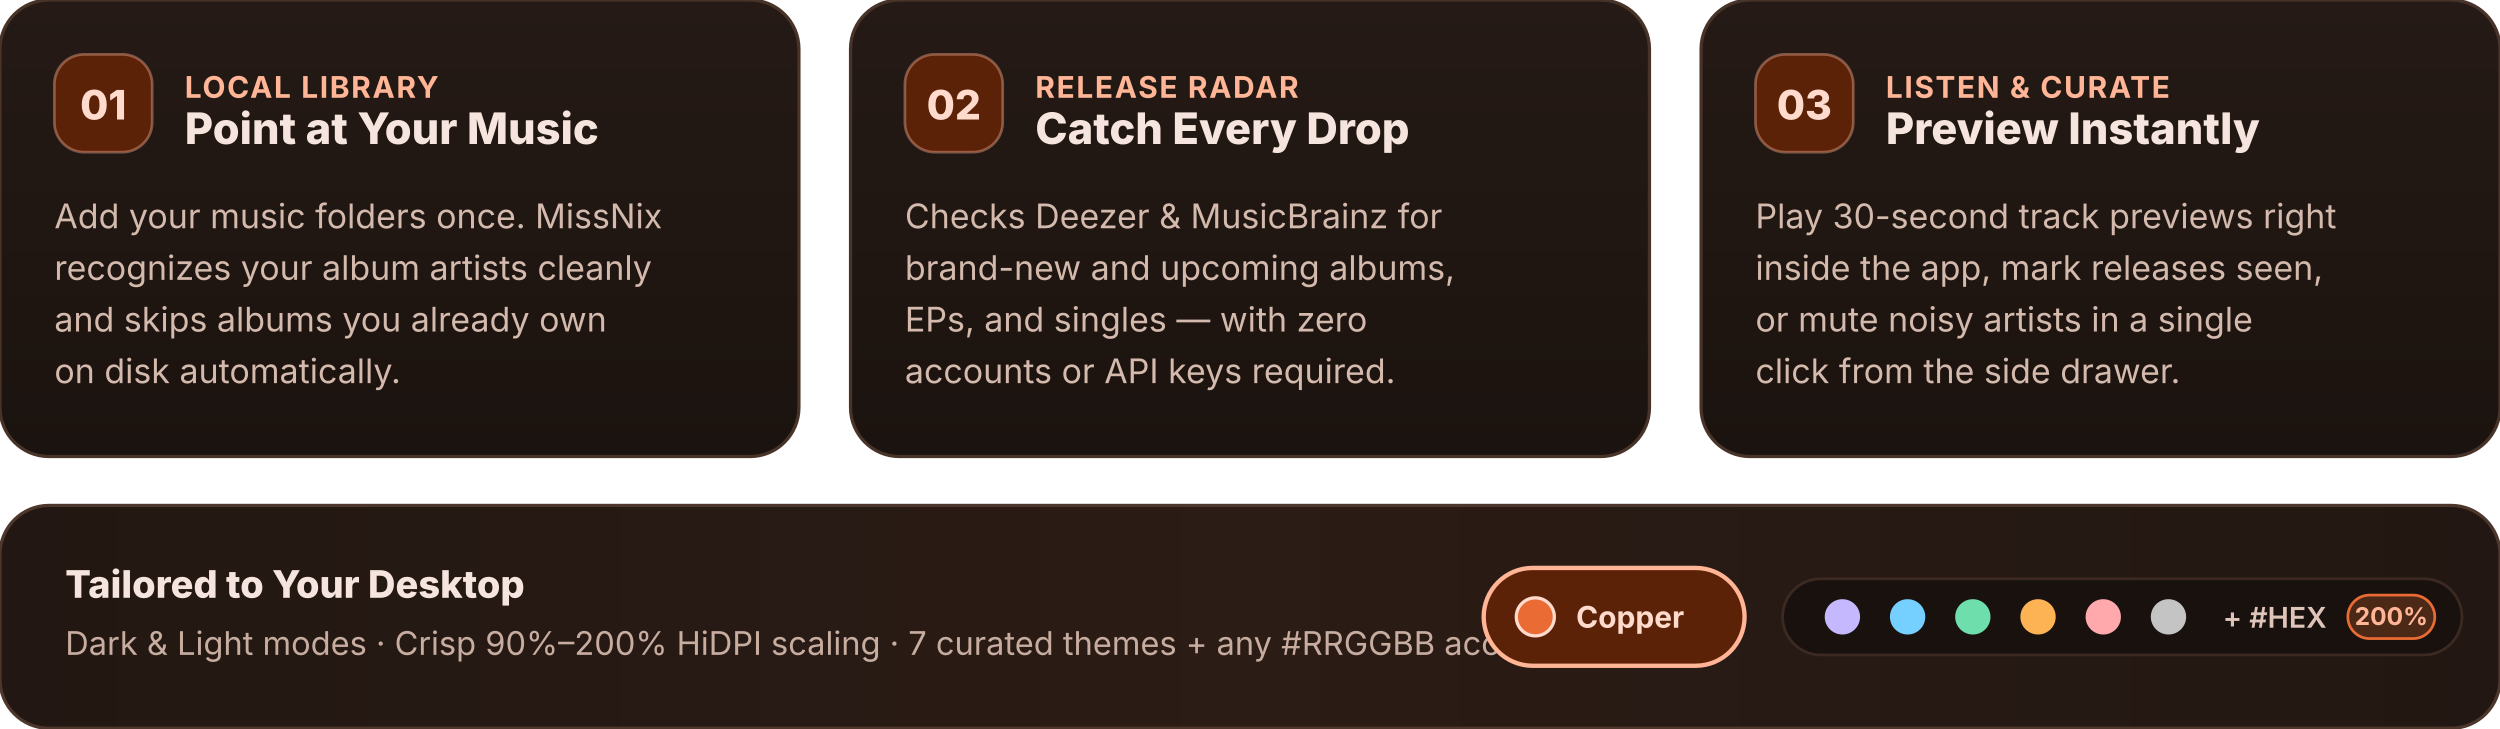
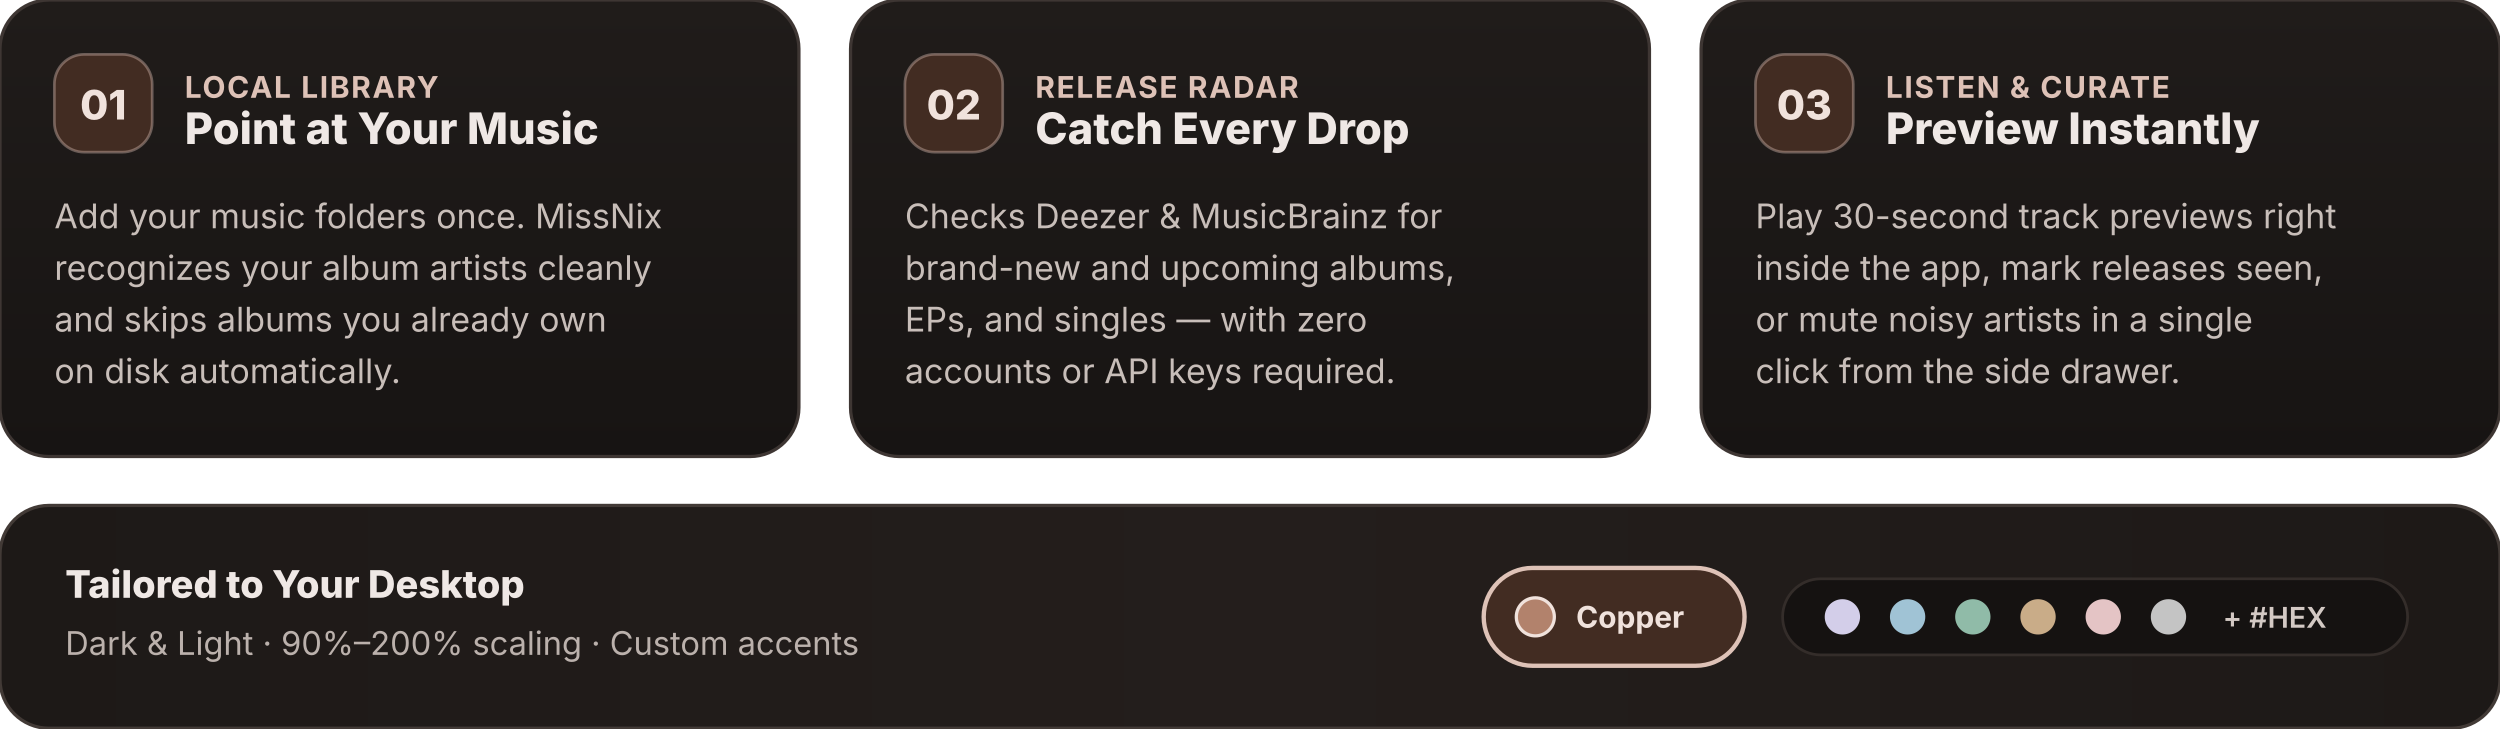
<svg xmlns="http://www.w3.org/2000/svg" viewBox="0 0 920 268" width="920" height="268" role="img" aria-label="How MissNix Works and Custom Copper Themes">
  <defs>
    <linearGradient id="cardBg" x1="0" y1="0" x2="0" y2="1">
-       <stop offset="0%" stop-color="#251a15" />
-       <stop offset="100%" stop-color="#1b130f" />
+       <stop offset="0%" stop-color="#201c1a" />
+       <stop offset="100%" stop-color="#171413" />
    </linearGradient>
    <linearGradient id="stripBg" x1="0" y1="0" x2="1" y2="0">
-       <stop offset="0%" stop-color="#221712" />
-       <stop offset="50%" stop-color="#2b1c15" />
-       <stop offset="100%" stop-color="#221712" />
+       <stop offset="0%" stop-color="#1d1917" />
+       <stop offset="50%" stop-color="#241e1c" />
+       <stop offset="100%" stop-color="#1d1917" />
    </linearGradient>
  </defs>
  <g font-family="Inter, system-ui, -apple-system, Segoe UI, Roboto, sans-serif">
    <g transform="translate(0, 0)">
-       <rect width="294" height="168" rx="18" fill="url(#cardBg)" stroke="#483329" stroke-width="1.2" />
-       <rect x="20" y="20" width="36" height="36" rx="11" fill="#5c2208" stroke="#ffb596" stroke-opacity="0.4" />
-       <text x="38" y="44" font-size="15" font-weight="800" fill="#ffdbcd" text-anchor="middle">01</text>
-       <text x="68" y="36" font-size="11" font-weight="700" fill="#ffb596" letter-spacing="0.6">LOCAL LIBRARY</text>
-       <text x="68" y="53" font-size="16" font-weight="800" fill="#f6e5de">Point at Your Music</text>
-       <text x="20" y="84" font-size="12.5" fill="#d4b9ad">Add your music folders once. MissNix</text>
-       <text x="20" y="103" font-size="12.5" fill="#d4b9ad">recognizes your album artists cleanly</text>
-       <text x="20" y="122" font-size="12.5" fill="#d4b9ad">and skips albums you already own</text>
-       <text x="20" y="141" font-size="12.5" fill="#d4b9ad">on disk automatically.</text>
+       <rect width="294" height="168" rx="18" fill="url(#cardBg)" stroke="#3e3633" stroke-width="1.2" />
+       <rect x="20" y="20" width="36" height="36" rx="11" fill="#422c22" stroke="#dec2b7" stroke-opacity="0.4" />
+       <text x="38" y="44" font-size="15" font-weight="800" fill="#f0e2dc" text-anchor="middle">01</text>
+       <text x="68" y="36" font-size="11" font-weight="700" fill="#dec2b7" letter-spacing="0.6">LOCAL LIBRARY</text>
+       <text x="68" y="53" font-size="16" font-weight="800" fill="#efe8e5">Point at Your Music</text>
+       <text x="20" y="84" font-size="12.5" fill="#c8beb9">Add your music folders once. MissNix</text>
+       <text x="20" y="103" font-size="12.5" fill="#c8beb9">recognizes your album artists cleanly</text>
+       <text x="20" y="122" font-size="12.5" fill="#c8beb9">and skips albums you already own</text>
+       <text x="20" y="141" font-size="12.5" fill="#c8beb9">on disk automatically.</text>
    </g>
    <g transform="translate(313, 0)">
-       <rect width="294" height="168" rx="18" fill="url(#cardBg)" stroke="#483329" stroke-width="1.2" />
-       <rect x="20" y="20" width="36" height="36" rx="11" fill="#5c2208" stroke="#ffb596" stroke-opacity="0.4" />
-       <text x="38" y="44" font-size="15" font-weight="800" fill="#ffdbcd" text-anchor="middle">02</text>
-       <text x="68" y="36" font-size="11" font-weight="700" fill="#ffb596" letter-spacing="0.6">RELEASE RADAR</text>
-       <text x="68" y="53" font-size="16" font-weight="800" fill="#f6e5de">Catch Every Drop</text>
-       <text x="20" y="84" font-size="12.5" fill="#d4b9ad">Checks Deezer &amp; MusicBrainz for</text>
-       <text x="20" y="103" font-size="12.5" fill="#d4b9ad">brand-new and upcoming albums,</text>
-       <text x="20" y="122" font-size="12.5" fill="#d4b9ad">EPs, and singles — with zero</text>
-       <text x="20" y="141" font-size="12.5" fill="#d4b9ad">accounts or API keys required.</text>
+       <rect width="294" height="168" rx="18" fill="url(#cardBg)" stroke="#3e3633" stroke-width="1.2" />
+       <rect x="20" y="20" width="36" height="36" rx="11" fill="#422c22" stroke="#dec2b7" stroke-opacity="0.4" />
+       <text x="38" y="44" font-size="15" font-weight="800" fill="#f0e2dc" text-anchor="middle">02</text>
+       <text x="68" y="36" font-size="11" font-weight="700" fill="#dec2b7" letter-spacing="0.6">RELEASE RADAR</text>
+       <text x="68" y="53" font-size="16" font-weight="800" fill="#efe8e5">Catch Every Drop</text>
+       <text x="20" y="84" font-size="12.5" fill="#c8beb9">Checks Deezer &amp; MusicBrainz for</text>
+       <text x="20" y="103" font-size="12.5" fill="#c8beb9">brand-new and upcoming albums,</text>
+       <text x="20" y="122" font-size="12.5" fill="#c8beb9">EPs, and singles — with zero</text>
+       <text x="20" y="141" font-size="12.5" fill="#c8beb9">accounts or API keys required.</text>
    </g>
    <g transform="translate(626, 0)">
-       <rect width="294" height="168" rx="18" fill="url(#cardBg)" stroke="#483329" stroke-width="1.2" />
-       <rect x="20" y="20" width="36" height="36" rx="11" fill="#5c2208" stroke="#ffb596" stroke-opacity="0.4" />
-       <text x="38" y="44" font-size="15" font-weight="800" fill="#ffdbcd" text-anchor="middle">03</text>
-       <text x="68" y="36" font-size="11" font-weight="700" fill="#ffb596" letter-spacing="0.6">LISTEN &amp; CURATE</text>
-       <text x="68" y="53" font-size="16" font-weight="800" fill="#f6e5de">Preview Instantly</text>
-       <text x="20" y="84" font-size="12.5" fill="#d4b9ad">Play 30-second track previews right</text>
-       <text x="20" y="103" font-size="12.5" fill="#d4b9ad">inside the app, mark releases seen,</text>
-       <text x="20" y="122" font-size="12.5" fill="#d4b9ad">or mute noisy artists in a single</text>
-       <text x="20" y="141" font-size="12.5" fill="#d4b9ad">click from the side drawer.</text>
+       <rect width="294" height="168" rx="18" fill="url(#cardBg)" stroke="#3e3633" stroke-width="1.2" />
+       <rect x="20" y="20" width="36" height="36" rx="11" fill="#422c22" stroke="#dec2b7" stroke-opacity="0.4" />
+       <text x="38" y="44" font-size="15" font-weight="800" fill="#f0e2dc" text-anchor="middle">03</text>
+       <text x="68" y="36" font-size="11" font-weight="700" fill="#dec2b7" letter-spacing="0.6">LISTEN &amp; CURATE</text>
+       <text x="68" y="53" font-size="16" font-weight="800" fill="#efe8e5">Preview Instantly</text>
+       <text x="20" y="84" font-size="12.5" fill="#c8beb9">Play 30-second track previews right</text>
+       <text x="20" y="103" font-size="12.5" fill="#c8beb9">inside the app, mark releases seen,</text>
+       <text x="20" y="122" font-size="12.5" fill="#c8beb9">or mute noisy artists in a single</text>
+       <text x="20" y="141" font-size="12.5" fill="#c8beb9">click from the side drawer.</text>
    </g>
    <g transform="translate(0, 186)">
-       <rect width="920" height="82" rx="18" fill="url(#stripBg)" stroke="#4d362b" stroke-width="1.2" />
-       <text x="24" y="34" font-size="14" font-weight="800" fill="#f6e5de">Tailored to Your Desktop</text>
-       <text x="24" y="55" font-size="12" fill="#c7aca0">Dark &amp; Light modes · Crisp 90%–200% HiDPI scaling · 7 curated themes + any #RRGGBB accent</text>
+       <rect width="920" height="82" rx="18" fill="url(#stripBg)" stroke="#423a36" stroke-width="1.2" />
+       <text x="24" y="34" font-size="14" font-weight="800" fill="#efe8e5">Tailored to Your Desktop</text>
+       <text x="24" y="55" font-size="12" fill="#bbb1ac">Dark &amp; Light · 90%–200% scaling · Custom accents</text>
      <g transform="translate(546, 23)" font-size="11" font-weight="700">
-         <rect x="0" y="0" width="96" height="36" rx="18" fill="#5c2208" stroke="#ffb596" stroke-width="1.6" />
-         <circle cx="19" cy="18" r="7" fill="#ea6c34" stroke="#ffdbcd" stroke-width="1.2" />
-         <text x="34" y="22" fill="#ffdbcd">Copper</text>
+         <rect x="0" y="0" width="96" height="36" rx="18" fill="#422c22" stroke="#dec2b7" stroke-width="1.6" />
+         <circle cx="19" cy="18" r="7" fill="#b2826c" stroke="#f0e2dc" stroke-width="1.2" />
+         <text x="34" y="22" fill="#f0e2dc">Copper</text>
        <g transform="translate(110, 4)">
-           <rect x="0" y="0" width="250" height="28" rx="14" fill="#18110e" stroke="#3c2a22" />
-           <circle cx="22" cy="14" r="6.5" fill="#c6b8ff" />
-           <circle cx="46" cy="14" r="6.5" fill="#76d0ff" />
-           <circle cx="70" cy="14" r="6.5" fill="#6ddeac" />
-           <circle cx="94" cy="14" r="6.5" fill="#fdb354" />
-           <circle cx="118" cy="14" r="6.5" fill="#ffa9ad" />
+           <rect x="0" y="0" width="230" height="28" rx="14" fill="#151211" stroke="#342d2a" />
+           <circle cx="22" cy="14" r="6.5" fill="#d3cee9" />
+           <circle cx="46" cy="14" r="6.5" fill="#a0c3d5" />
+           <circle cx="70" cy="14" r="6.5" fill="#90bba8" />
+           <circle cx="94" cy="14" r="6.5" fill="#c9ac88" />
+           <circle cx="118" cy="14" r="6.5" fill="#e4c4c5" />
          <circle cx="142" cy="14" r="6.5" fill="#c4c4c4" />
-           <text x="162" y="18" font-size="10.5" font-weight="600" fill="#dec4b9">+ #HEX</text>
-           <rect x="208" y="6" width="32" height="16" rx="8" fill="#ea6c34" fill-opacity="0.25" stroke="#ea6c34" />
-           <text x="224" y="17" font-size="9" font-weight="700" fill="#ffb596" text-anchor="middle">200%</text>
+           <text x="162" y="18" font-size="10.5" font-weight="600" fill="#d3c9c4">+ #HEX</text>
        </g>
      </g>
    </g>
  </g>
</svg>
